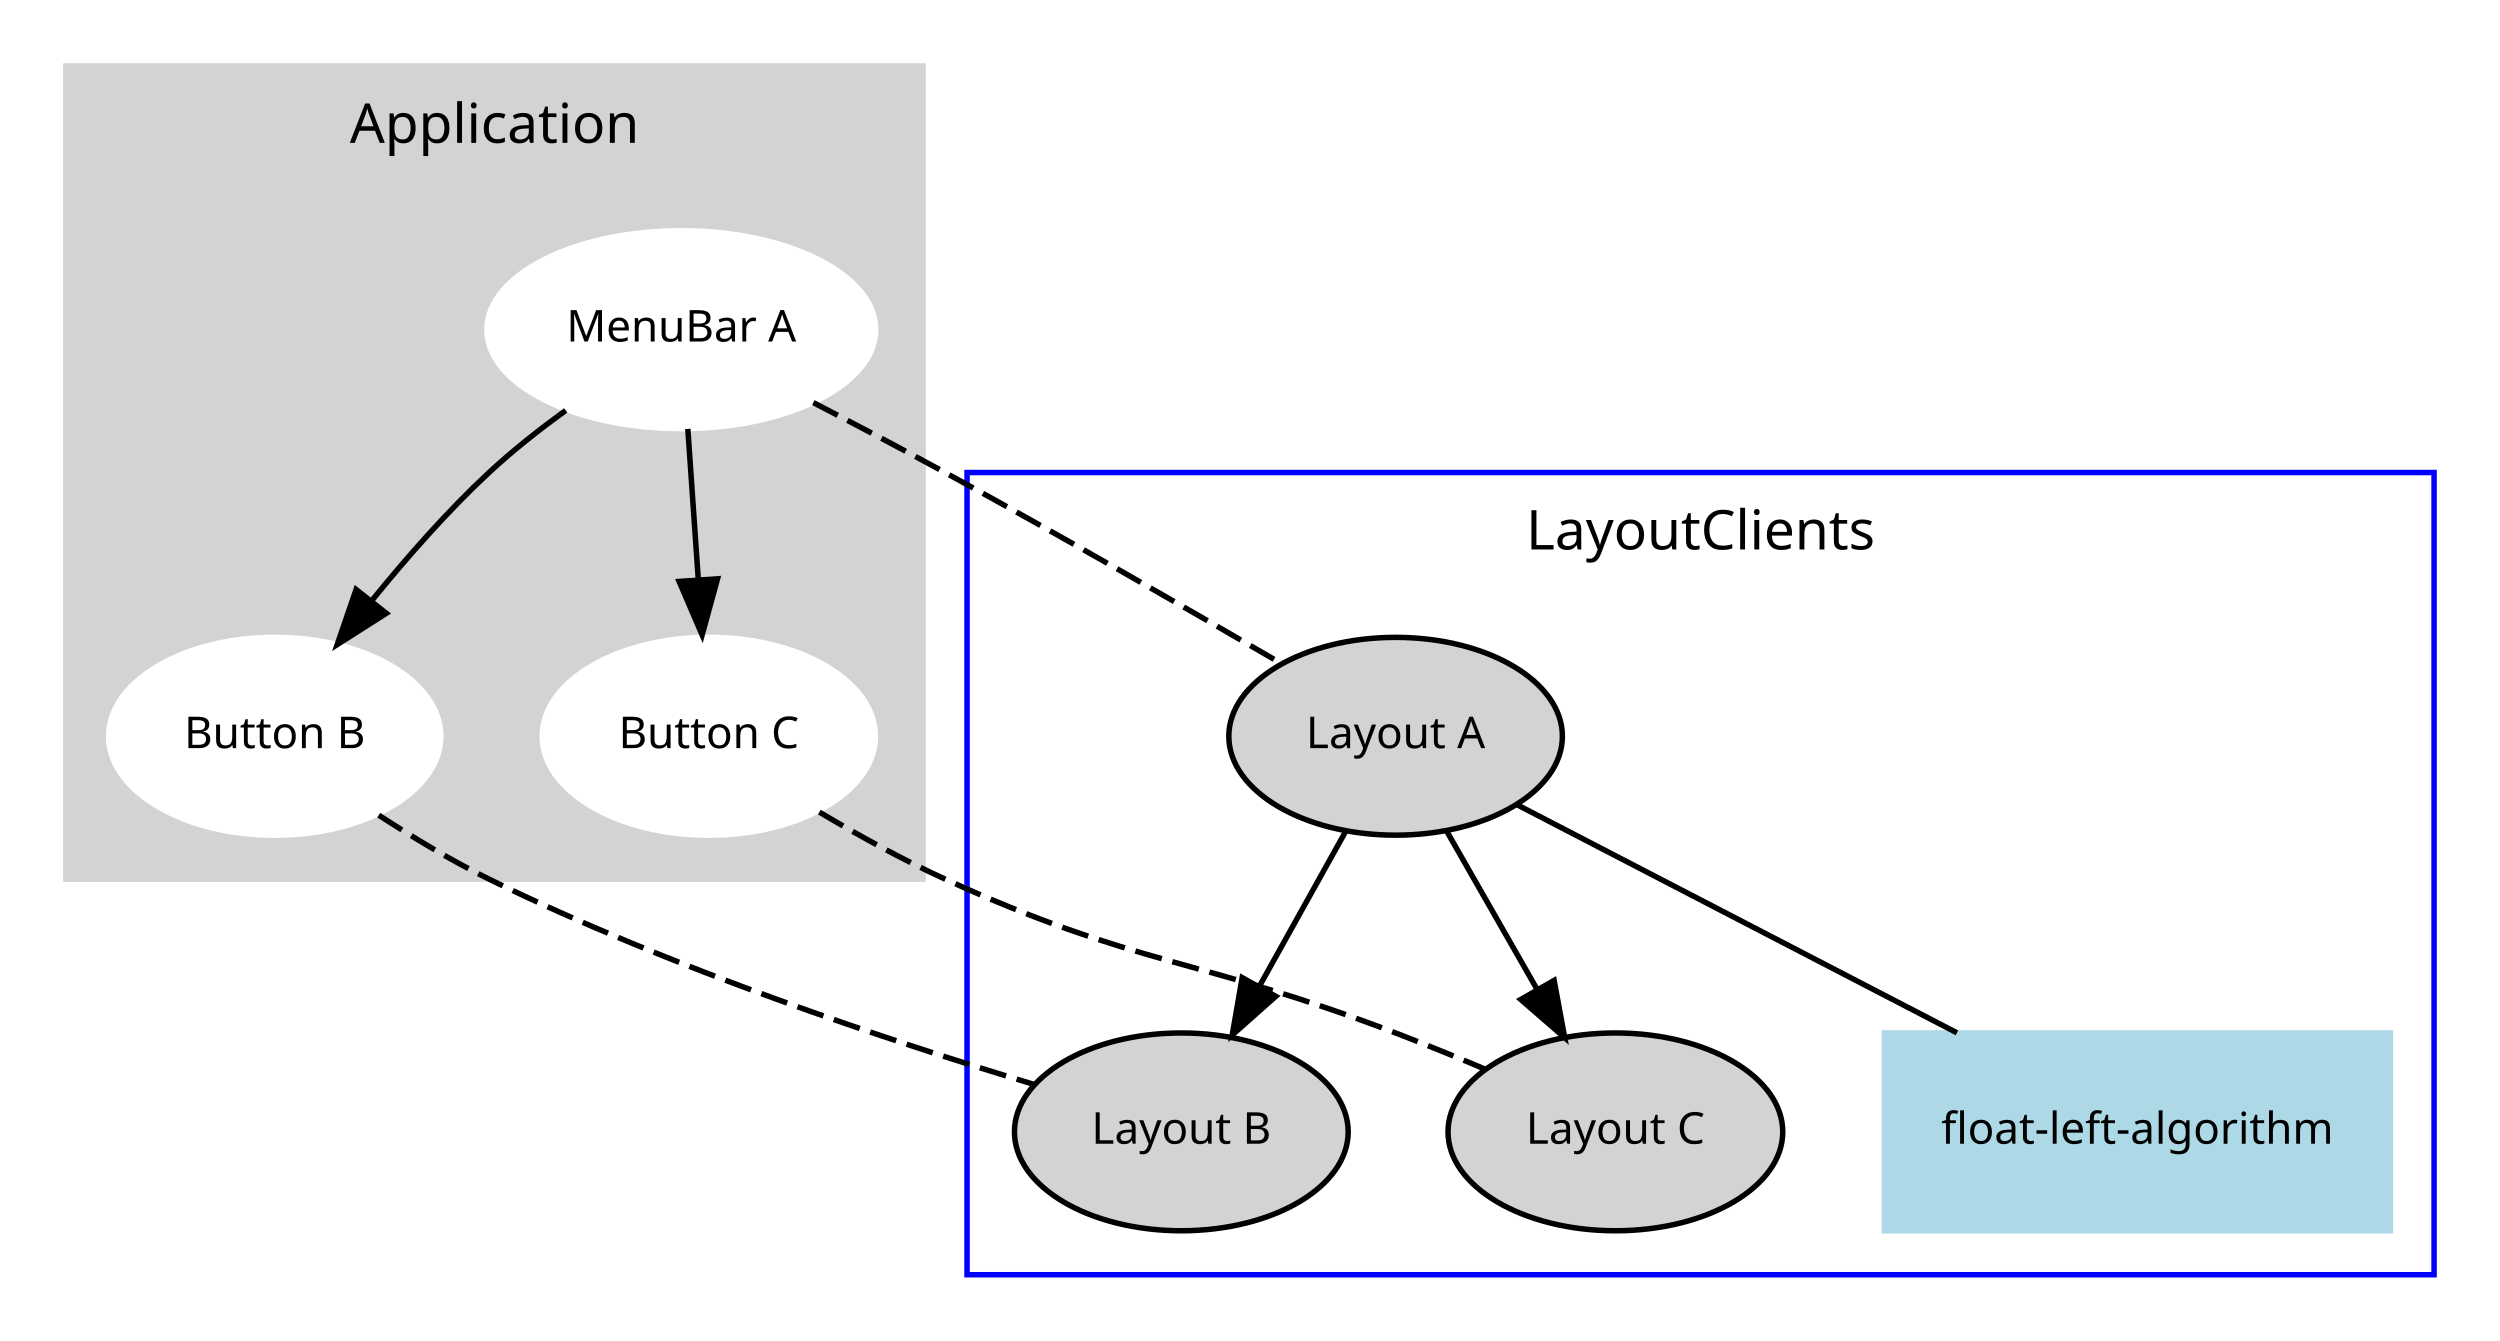
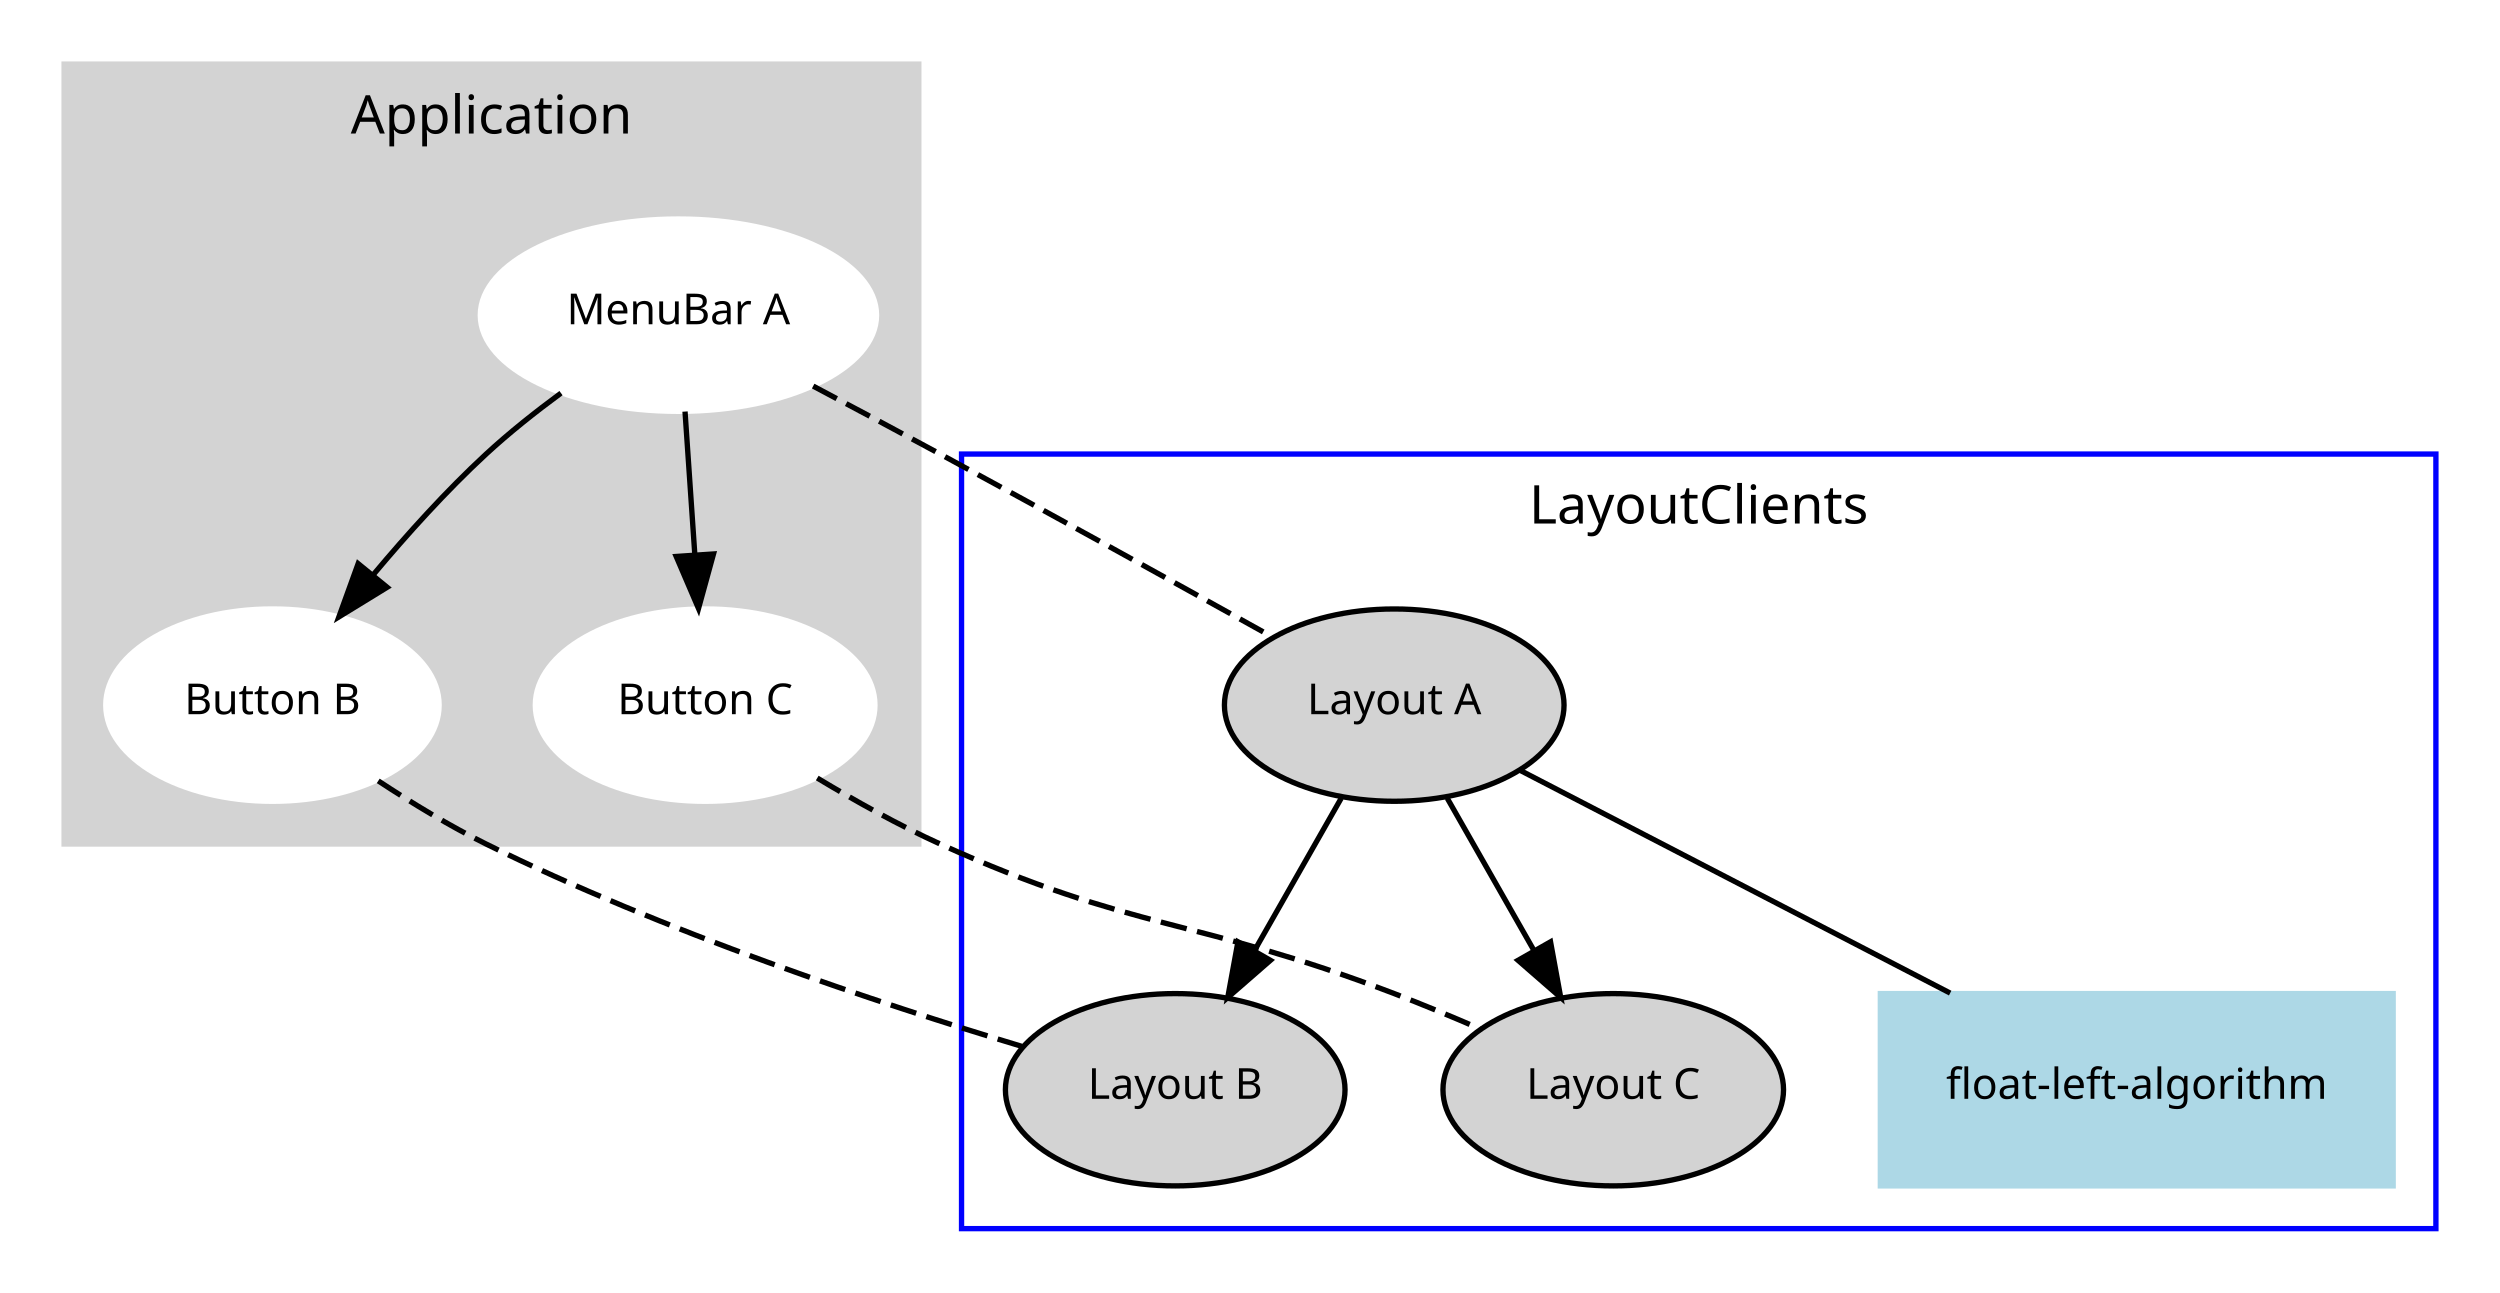
- <svg xmlns="http://www.w3.org/2000/svg" width="455pt" height="244pt" viewBox="0.00 0.00 455.00 244.00">
-   <g id="graph1" class="graph" transform="scale(1 1) rotate(0) translate(4 240)">
-     <polygon fill="white" stroke="white" points="-4,5 -4,-240 452,-240 452,5 -4,5" />
+ <svg xmlns="http://www.w3.org/2000/svg" width="468pt" height="242pt" viewBox="0.00 0.00 468.00 242.00">
+   <g id="graph1" class="graph" transform="scale(1 1) rotate(0) translate(4 238)">
+     <polygon fill="white" stroke="white" points="-4,5 -4,-238 465,-238 465,5 -4,5" />
    <g id="graph2" class="cluster">
-       <polygon fill="lightgrey" stroke="lightgrey" points="8,-80 8,-228 164,-228 164,-80 8,-80" />
-       <text text-anchor="middle" x="86" y="-214" font-family="Verdana" font-size="10.00">Application</text>
+       <polygon fill="lightgrey" stroke="lightgrey" points="8,-80 8,-226 168,-226 168,-80 8,-80" />
+       <text text-anchor="middle" x="88" y="-213" font-family="Verdana" font-size="10.00">Application</text>
    </g>
    <g id="graph3" class="cluster">
-       <polygon fill="none" stroke="blue" points="172,-8 172,-154 439,-154 439,-8 172,-8" />
-       <text text-anchor="middle" x="305.5" y="-140" font-family="Verdana" font-size="10.00">LayoutClients</text>
+       <polygon fill="none" stroke="blue" points="176,-8 176,-153 452,-153 452,-8 176,-8" />
+       <text text-anchor="middle" x="314" y="-140" font-family="Verdana" font-size="10.00">LayoutClients</text>
    </g>
    <g id="node2" class="node">
-       <ellipse fill="white" stroke="white" cx="120" cy="-180" rx="35.383" ry="18" />
-       <text text-anchor="middle" x="120" y="-177.834" font-family="Verdana" font-size="8.00">MenuBar A</text>
+       <ellipse fill="white" stroke="white" cx="123" cy="-179" rx="37.086" ry="18" />
+       <text text-anchor="middle" x="123" y="-177.3" font-family="Verdana" font-size="8.00">MenuBar A</text>
    </g>
    <g id="node3" class="node">
-       <ellipse fill="white" stroke="white" cx="46" cy="-106" rx="30.227" ry="18" />
-       <text text-anchor="middle" x="46" y="-103.834" font-family="Verdana" font-size="8.00">Button B</text>
+       <ellipse fill="white" stroke="white" cx="47" cy="-106" rx="31.199" ry="18" />
+       <text text-anchor="middle" x="47" y="-104.3" font-family="Verdana" font-size="8.00">Button B</text>
    </g>
    <g id="edge3" class="edge">
-       <path fill="none" stroke="black" d="M98.953,-165.302C94.18,-161.837 89.265,-157.967 85,-154 77.474,-147 70.055,-138.562 63.742,-130.779" />
-       <polygon fill="black" stroke="black" points="66.309,-128.381 57.373,-122.69 60.809,-132.712 66.309,-128.381" />
+       <path fill="none" stroke="black" d="M101.019,-164.409C96.226,-160.881 91.305,-156.975 87,-153 79.6,-146.167 72.242,-138.015 65.892,-130.434" />
+       <polygon fill="black" stroke="black" points="68.474,-128.062 59.443,-122.522 63.047,-132.485 68.474,-128.062" />
    </g>
    <g id="node4" class="node">
-       <ellipse fill="white" stroke="white" cx="125" cy="-106" rx="30.317" ry="18" />
-       <text text-anchor="middle" x="125" y="-103.834" font-family="Verdana" font-size="8.00">Button C</text>
+       <ellipse fill="white" stroke="white" cx="128" cy="-106" rx="31.788" ry="18" />
+       <text text-anchor="middle" x="128" y="-104.3" font-family="Verdana" font-size="8.00">Button C</text>
    </g>
    <g id="edge5" class="edge">
-       <path fill="none" stroke="black" d="M121.185,-161.937C121.75,-153.807 122.439,-143.876 123.076,-134.705" />
-       <polygon fill="black" stroke="black" points="126.588,-134.659 123.789,-124.441 119.604,-134.174 126.588,-134.659" />
+       <path fill="none" stroke="black" d="M124.236,-160.955C124.789,-152.883 125.454,-143.176 126.07,-134.182" />
+       <polygon fill="black" stroke="black" points="129.569,-134.306 126.761,-124.09 122.586,-133.828 129.569,-134.306" />
    </g>
    <g id="node8" class="node">
-       <ellipse fill="lightgrey" stroke="black" cx="250" cy="-106" rx="30.355" ry="18" />
-       <text text-anchor="middle" x="250" y="-103.834" font-family="Verdana" font-size="8.00">Layout A</text>
+       <ellipse fill="lightgrey" stroke="black" cx="257" cy="-106" rx="31.788" ry="18" />
+       <text text-anchor="middle" x="257" y="-104.3" font-family="Verdana" font-size="8.00">Layout A</text>
    </g>
    <g id="edge14" class="edge">
-       <path fill="none" stroke="black" stroke-dasharray="5,2" d="M144.028,-166.727C151.72,-162.733 160.25,-158.237 168,-154 189.02,-142.508 212.735,-128.837 229.235,-119.21" />
+       <path fill="none" stroke="black" stroke-dasharray="5,2" d="M148.224,-165.723C155.875,-161.666 164.294,-157.174 172,-153 193.054,-141.594 216.904,-128.381 233.97,-118.875" />
    </g>
    <g id="node9" class="node">
-       <ellipse fill="lightgrey" stroke="black" cx="211" cy="-34" rx="30.369" ry="18" />
-       <text text-anchor="middle" x="211" y="-31.834" font-family="Verdana" font-size="8.00">Layout B</text>
+       <ellipse fill="lightgrey" stroke="black" cx="216" cy="-34" rx="31.788" ry="18" />
+       <text text-anchor="middle" x="216" y="-32.3" font-family="Verdana" font-size="8.00">Layout B</text>
    </g>
    <g id="edge16" class="edge">
-       <path fill="none" stroke="black" stroke-dasharray="5,2" d="M64.935,-91.641C71.154,-87.589 78.214,-83.333 85,-80 117.942,-63.821 158.217,-50.471 184.225,-42.622" />
+       <path fill="none" stroke="black" stroke-dasharray="5,2" d="M66.806,-91.821C73.083,-87.687 80.17,-83.379 87,-80 120.139,-63.604 160.615,-50.154 187.288,-42.121" />
    </g>
    <g id="node10" class="node">
-       <ellipse fill="lightgrey" stroke="black" cx="290" cy="-34" rx="30.46" ry="18" />
-       <text text-anchor="middle" x="290" y="-31.834" font-family="Verdana" font-size="8.00">Layout C</text>
+       <ellipse fill="lightgrey" stroke="black" cx="298" cy="-34" rx="31.878" ry="18" />
+       <text text-anchor="middle" x="298" y="-32.3" font-family="Verdana" font-size="8.00">Layout C</text>
    </g>
    <g id="edge18" class="edge">
-       <path fill="none" stroke="black" stroke-dasharray="5,2" d="M145.121,-92.198C152.194,-87.998 160.3,-83.511 168,-80 203.039,-64.022 214.033,-65.763 250,-52 255.356,-49.951 261.057,-47.62 266.427,-45.355" />
+       <path fill="none" stroke="black" stroke-dasharray="5,2" d="M148.988,-92.351C156.116,-88.056 164.243,-83.52 172,-80 208.22,-63.565 219.859,-66.233 257,-52 262.227,-49.997 267.756,-47.697 273.005,-45.425" />
    </g>
    <g id="edge8" class="edge">
-       <path fill="none" stroke="black" d="M240.955,-88.765C236.297,-80.404 230.509,-70.016 225.266,-60.606" />
-       <polygon fill="black" stroke="black" points="228.192,-58.666 220.267,-51.633 222.077,-62.073 228.192,-58.666" />
+       <path fill="none" stroke="black" d="M247.075,-88.571C242.19,-79.992 236.202,-69.476 230.79,-59.973" />
+       <polygon fill="black" stroke="black" points="233.823,-58.227 225.834,-51.269 227.741,-61.691 233.823,-58.227" />
    </g>
    <g id="edge10" class="edge">
-       <path fill="none" stroke="black" d="M259.277,-88.765C264.174,-80.195 270.289,-69.494 275.771,-59.9" />
-       <polygon fill="black" stroke="black" points="278.85,-61.566 280.773,-51.147 272.773,-58.093 278.85,-61.566" />
+       <path fill="none" stroke="black" d="M266.925,-88.571C271.81,-79.992 277.798,-69.476 283.21,-59.973" />
+       <polygon fill="black" stroke="black" points="286.259,-61.691 288.166,-51.269 280.177,-58.227 286.259,-61.691" />
    </g>
    <g id="node11" class="node">
-       <polygon fill="lightblue" stroke="lightblue" points="431.05,-52 338.95,-52 338.95,-16 431.05,-16 431.05,-52" />
-       <text text-anchor="middle" x="385" y="-31.834" font-family="Verdana" font-size="8.00">float-left-algorithm</text>
+       <polygon fill="lightblue" stroke="lightblue" points="444,-52 348,-52 348,-16 444,-16 444,-52" />
+       <text text-anchor="middle" x="396" y="-32.3" font-family="Verdana" font-size="8.00">float-left-algorithm</text>
    </g>
    <g id="edge12" class="edge">
-       <path fill="none" stroke="black" d="M271.991,-93.597C293.732,-82.324 327.266,-64.936 352.163,-52.026" />
+       <path fill="none" stroke="black" d="M280.579,-93.786C302.654,-82.352 335.917,-65.122 361.072,-52.092" />
    </g>
  </g>
</svg>
